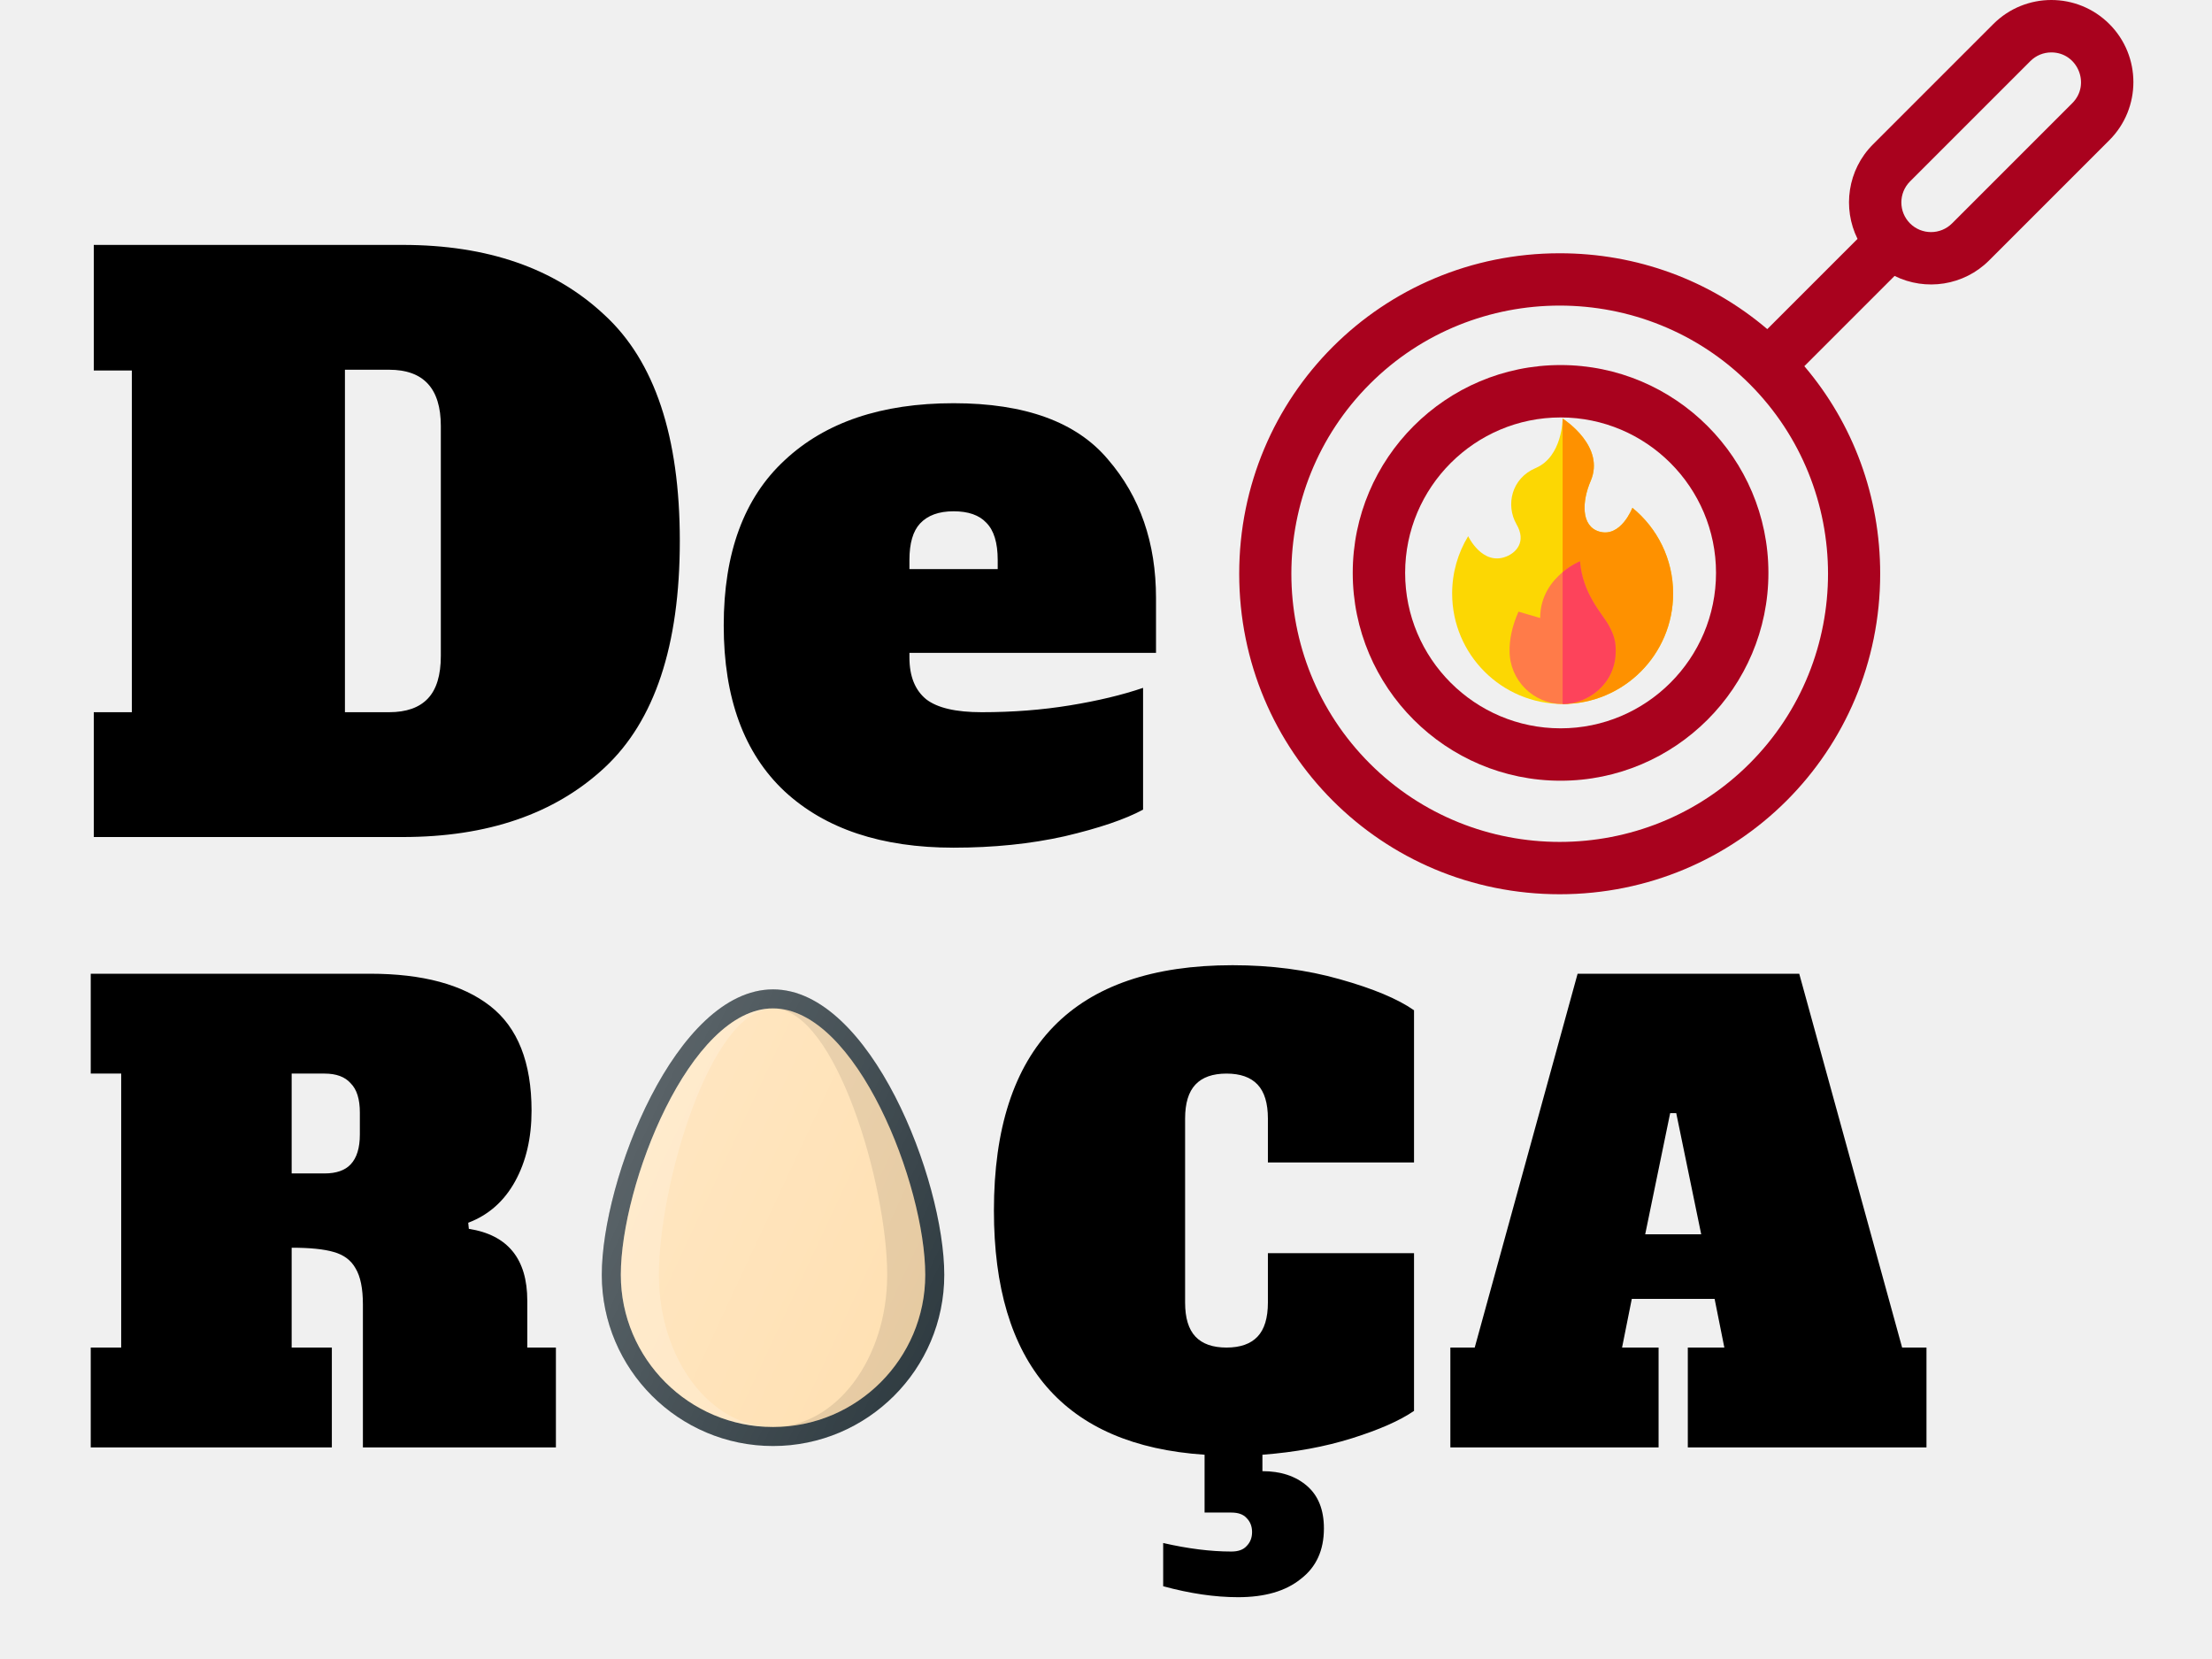
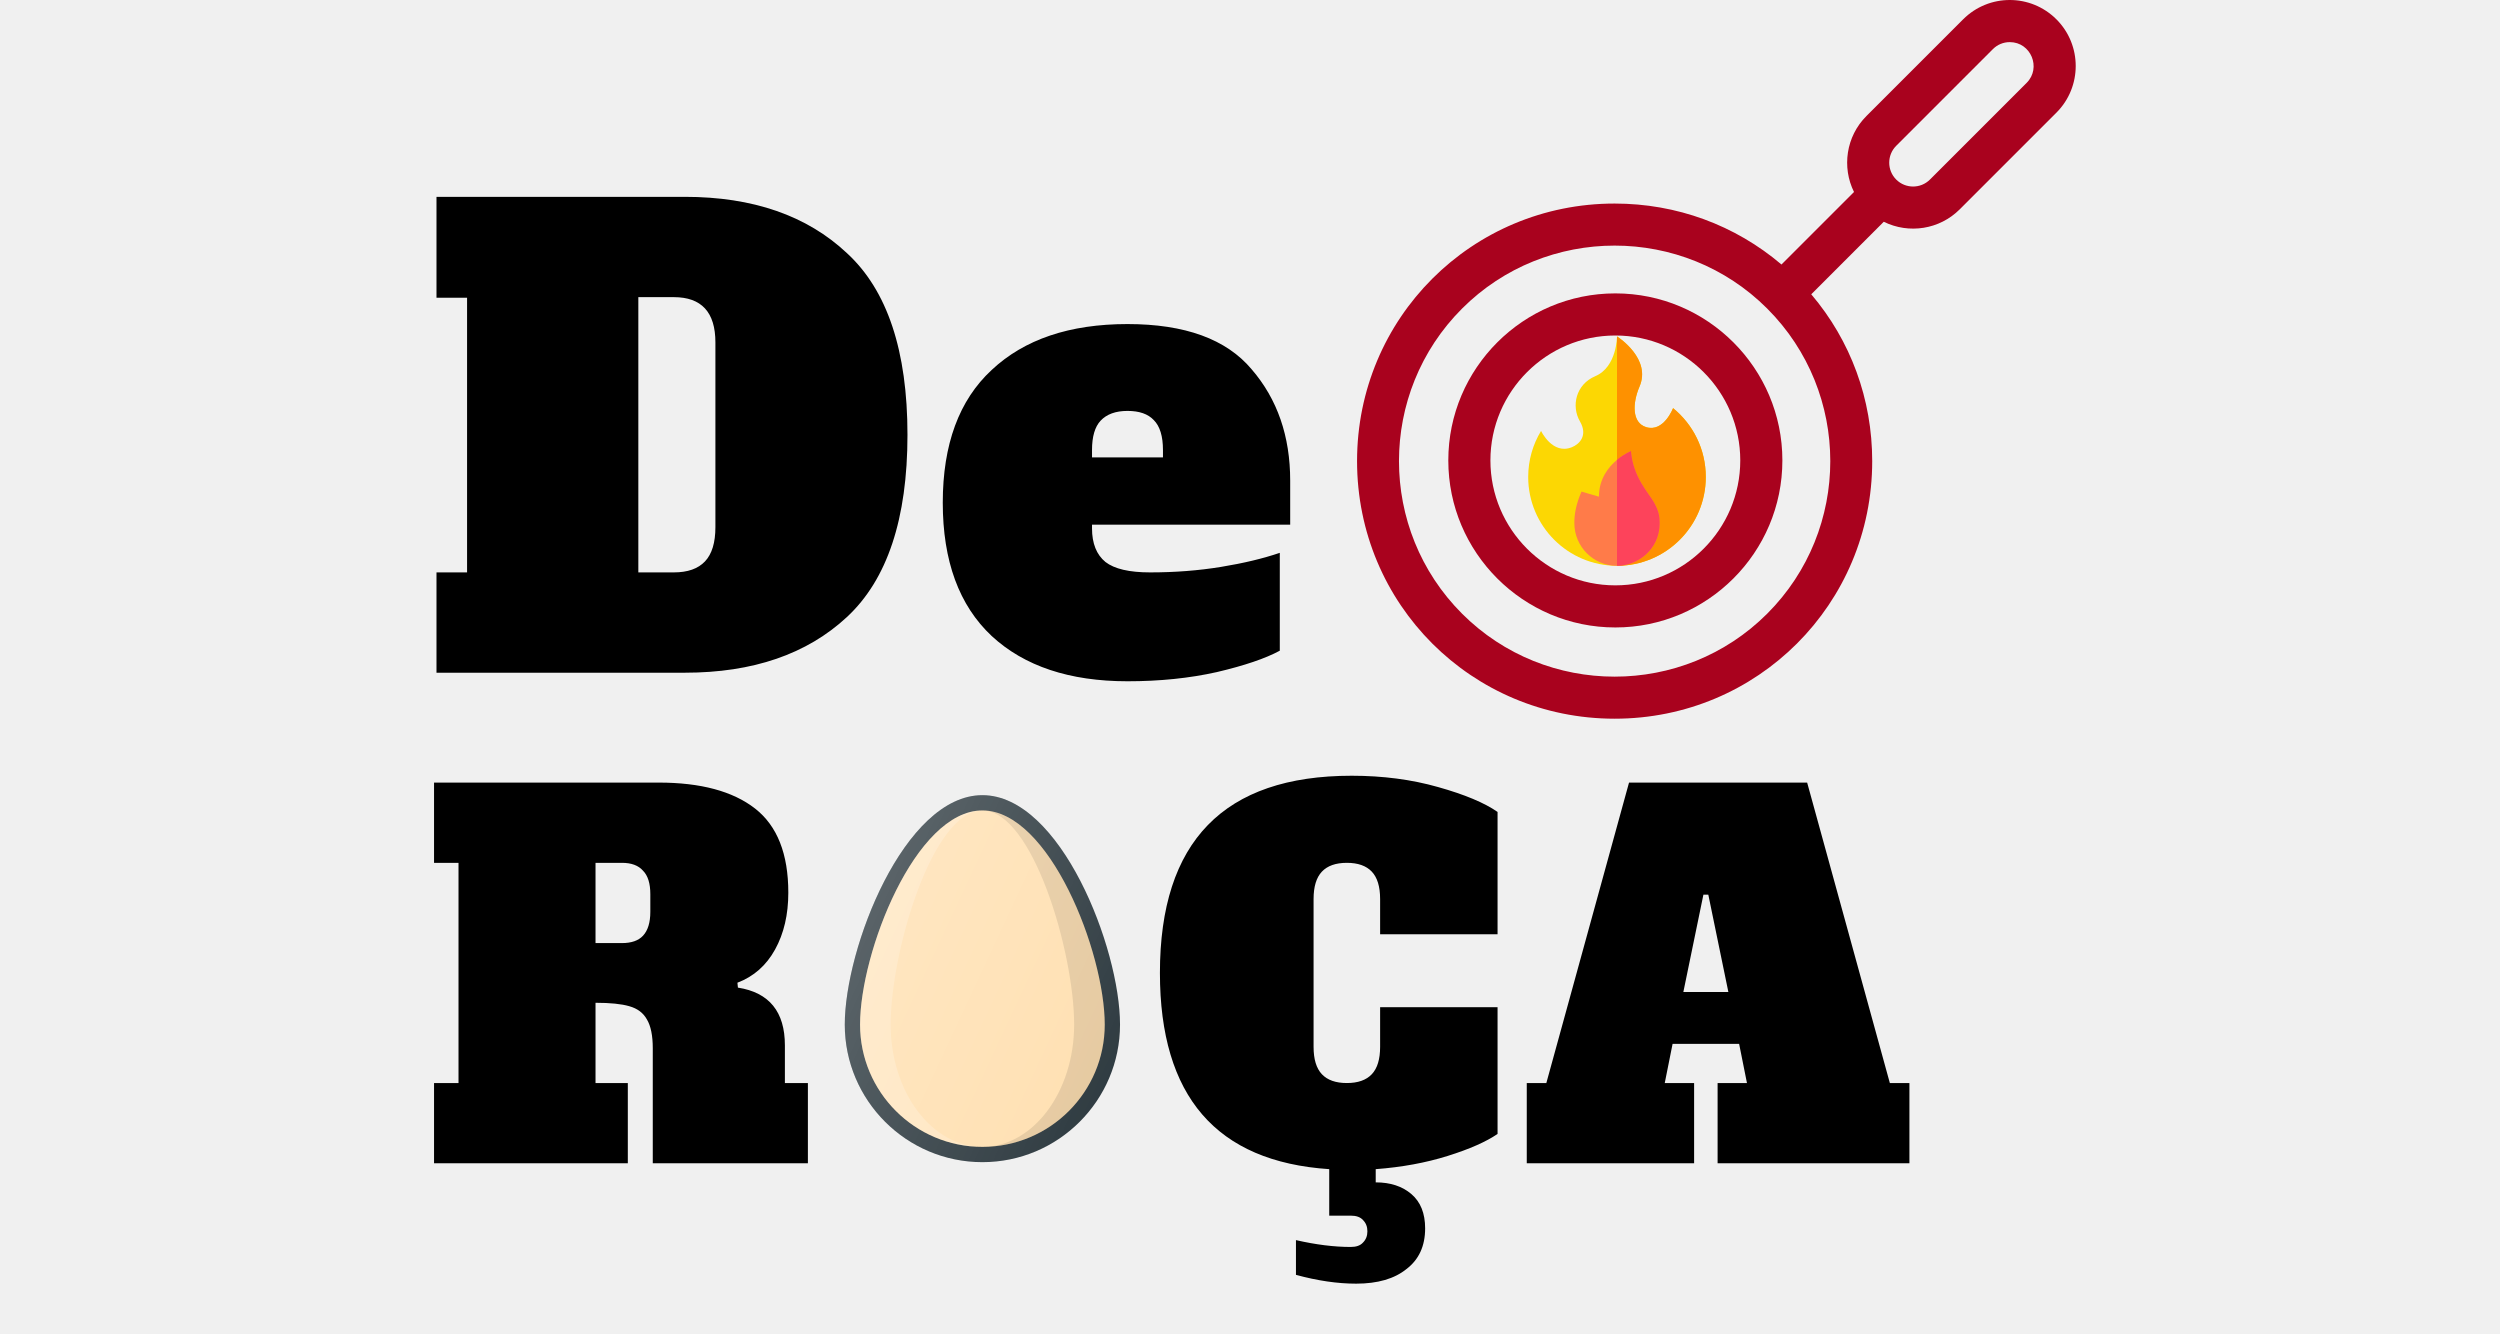
- <svg xmlns="http://www.w3.org/2000/svg" width="200" height="150" viewBox="0 0 360 290" fill="none">
+ <svg xmlns="http://www.w3.org/2000/svg" width="150px" height="80px" viewBox="0 0 360 290" fill="none">
  <path d="M3.061 124.497H9.713V64.763H3.061V42.812H57.074C71.886 42.812 83.637 46.892 92.329 55.052C101.109 63.123 105.5 76.293 105.5 94.564C105.5 112.834 101.109 126.049 92.329 134.208C83.637 142.279 71.886 146.315 57.074 146.315H3.061V124.497ZM54.68 124.497C57.695 124.497 59.957 123.699 61.464 122.102C62.972 120.506 63.726 118.022 63.726 114.652V74.475C63.726 67.912 60.711 64.63 54.68 64.63H46.963V124.497H54.68ZM153.354 148.177C140.76 148.177 130.915 144.896 123.82 138.333C116.725 131.681 113.177 122.013 113.177 109.331C113.177 96.648 116.725 87.025 123.82 80.462C130.915 73.81 140.76 70.484 153.354 70.484C165.86 70.484 174.862 73.766 180.361 80.329C185.948 86.803 188.742 94.874 188.742 104.541V114.12H145.638V114.918C145.638 118.2 146.614 120.639 148.565 122.235C150.516 123.743 153.753 124.497 158.277 124.497C163.687 124.497 168.831 124.098 173.709 123.299C178.587 122.501 182.844 121.481 186.48 120.24V141.526C183.376 143.211 178.809 144.763 172.778 146.182C166.835 147.512 160.361 148.177 153.354 148.177ZM161.07 99.486V97.889C161.07 94.874 160.405 92.701 159.075 91.371C157.833 90.04 155.926 89.375 153.354 89.375C150.782 89.375 148.831 90.085 147.501 91.504C146.259 92.834 145.638 94.963 145.638 97.889V99.486H161.07Z" fill="black" />
  <path d="M2.529 235.56H7.851V187.667H2.529V170.212H51.38C60.533 170.212 67.522 172.093 72.347 175.853C77.172 179.614 79.584 185.716 79.584 194.159C79.584 198.913 78.626 203.028 76.71 206.505C74.795 209.982 72.063 212.394 68.515 213.742L68.622 214.806C75.433 215.871 78.839 220.057 78.839 227.365V235.56H83.841V253.014H50.103V228.004C50.103 225.236 49.677 223.143 48.826 221.724C48.045 220.305 46.768 219.347 44.995 218.851C43.292 218.354 40.844 218.106 37.651 218.106V235.56H44.675V253.014H2.529V235.56ZM43.398 205.121C45.456 205.121 46.981 204.589 47.974 203.525C49.039 202.39 49.571 200.651 49.571 198.31V194.478C49.571 192.137 49.039 190.434 47.974 189.37C46.981 188.234 45.456 187.667 43.398 187.667H37.651V205.121H43.398ZM208.301 203.206V195.543C208.301 192.846 207.698 190.86 206.492 189.583C205.286 188.305 203.476 187.667 201.064 187.667C198.651 187.667 196.842 188.305 195.636 189.583C194.43 190.86 193.827 192.846 193.827 195.543V227.684C193.827 230.38 194.43 232.367 195.636 233.644C196.842 234.921 198.651 235.56 201.064 235.56C203.476 235.56 205.286 234.921 206.492 233.644C207.698 232.367 208.301 230.38 208.301 227.684V219.063H233.844V246.629C231.361 248.332 227.742 249.928 222.988 251.418C218.234 252.908 213.019 253.866 207.343 254.292V257.165C210.536 257.165 213.126 258.017 215.113 259.719C217.099 261.422 218.093 263.906 218.093 267.169C218.093 271.001 216.744 273.945 214.048 276.003C211.423 278.132 207.769 279.196 203.086 279.196C199.042 279.196 194.678 278.557 189.995 277.28V269.724C194.323 270.717 198.297 271.214 201.915 271.214C203.122 271.214 204.008 270.895 204.576 270.256C205.215 269.617 205.534 268.801 205.534 267.808C205.534 266.815 205.215 265.999 204.576 265.36C204.008 264.722 203.122 264.402 201.915 264.402H197.232V254.292C172.683 252.66 160.408 238.434 160.408 211.613C160.408 183.019 174.315 168.722 202.128 168.722C208.869 168.722 215.113 169.538 220.86 171.17C226.678 172.802 231.006 174.612 233.844 176.598V203.206H208.301ZM319.166 235.56H323.423V253.014H281.703V235.56H288.089L286.386 227.046H271.912L270.209 235.56H276.595V253.014H240.196V235.56H244.453L262.439 170.212H301.18L319.166 235.56ZM274.253 215.764H284.045L279.681 194.585H278.617L274.253 215.764Z" fill="black" />
  <g clip-path="url(#clip0)">
    <path d="M121.797 172.948C104.805 172.948 91.863 206.207 91.863 222.851C91.863 239.347 105.292 252.77 121.797 252.77C138.301 252.77 151.73 239.347 151.73 222.851C151.73 206.207 138.788 172.948 121.797 172.948Z" fill="#303C42" />
    <path d="M121.796 249.445C107.125 249.445 95.189 237.515 95.189 222.851C95.189 207.111 107.236 176.272 121.796 176.272C136.357 176.272 148.404 207.111 148.404 222.851C148.404 237.515 136.467 249.445 121.796 249.445Z" fill="#FFE0B2" />
    <path opacity="0.1" d="M121.797 176.272C132.717 176.272 141.752 207.111 141.752 222.851C141.752 237.515 132.8 249.445 121.797 249.445C136.468 249.445 148.404 237.515 148.404 222.851C148.404 207.111 136.357 176.272 121.797 176.272Z" fill="black" />
    <path opacity="0.2" d="M101.841 222.851C101.841 207.111 110.876 176.272 121.796 176.272C107.236 176.272 95.189 207.111 95.189 222.851C95.189 237.515 107.125 249.445 121.796 249.445C110.793 249.445 101.841 237.515 101.841 222.851Z" fill="white" />
    <path d="M121.797 172.948C104.805 172.948 91.863 206.207 91.863 222.851C91.863 239.347 105.292 252.77 121.797 252.77C138.301 252.77 151.73 239.347 151.73 222.851C151.73 206.207 138.788 172.948 121.797 172.948Z" fill="url(#paint0_linear)" />
  </g>
  <g clip-path="url(#clip1)">
    <path d="M259.462 63.812C239.429 63.812 223.131 80.109 223.131 100.142C223.131 120.175 239.429 136.473 259.462 136.473C279.495 136.473 295.793 120.175 295.793 100.142C295.793 80.109 279.495 63.812 259.462 63.812ZM259.462 127.314C244.479 127.314 232.29 115.125 232.29 100.142C232.29 85.16 244.479 72.971 259.462 72.971C274.445 72.971 286.634 85.16 286.634 100.142C286.634 115.125 274.445 127.314 259.462 127.314Z" fill="#A9021E" />
    <path d="M355.397 4.206C349.789 -1.401 340.712 -1.403 335.104 4.206L314.074 25.236C309.611 29.698 308.712 36.392 311.369 41.758L295.595 57.531C285.502 48.951 272.783 44.272 259.308 44.272C228.232 44.272 203.285 69.209 203.285 100.295C203.285 131.37 228.222 156.318 259.308 156.318C290.383 156.318 315.331 131.381 315.331 100.295C315.331 86.82 310.652 74.101 302.072 64.008L317.845 48.234C323.289 50.929 329.959 49.937 334.367 45.529L355.397 24.499C360.991 18.904 360.991 9.801 355.397 4.206ZM292.49 133.477C274.231 151.736 244.382 151.734 226.125 133.477C207.828 115.181 207.828 85.409 226.125 67.112C244.384 48.853 274.233 48.855 292.49 67.112C310.787 85.409 310.787 115.18 292.49 133.477ZM348.92 18.022L327.89 39.052C325.867 41.076 322.574 41.076 320.55 39.052C318.526 37.029 318.526 33.736 320.55 31.712L341.58 10.682C342.56 9.702 343.863 9.162 345.25 9.162C349.863 9.162 352.167 14.775 348.92 18.022Z" fill="#A9021E" />
    <g clip-path="url(#clip2)">
      <path d="M279.136 103.745C279.136 114.411 270.489 123.059 259.822 123.059C249.155 123.059 240.508 114.411 240.508 103.745C240.508 100.076 241.53 96.645 243.308 93.725C243.308 93.725 245.767 98.973 249.992 97.277C251.654 96.61 253.545 94.738 251.762 91.65C249.838 88.321 250.859 83.618 255.098 81.819C259.822 79.814 259.822 73.17 259.822 73.17C260.297 73.475 267.285 78.107 264.721 84.073C263.189 87.637 263.006 91.956 266.191 92.911C270.003 94.055 272.015 88.766 272.015 88.766C276.36 92.307 279.136 97.701 279.136 103.745Z" fill="#FCD703" />
      <path d="M279.136 103.745C279.136 114.411 270.489 123.059 259.822 123.059V73.17C260.298 73.475 267.285 78.107 264.721 84.073C263.19 87.637 263.006 91.956 266.192 92.911C270.003 94.055 272.016 88.766 272.016 88.766C276.36 92.307 279.136 97.701 279.136 103.745Z" fill="#FE9100" />
      <path d="M269.098 113.785C269.098 119.623 264.176 123.059 259.822 123.059C254.701 123.059 250.549 118.907 250.547 113.787C250.547 113.785 250.547 113.785 250.547 113.783C250.523 111.852 250.94 109.569 252.103 106.92L255.894 108.029C255.894 104.174 257.946 101.581 259.822 100.017C261.398 98.703 262.852 98.115 262.852 98.115C263.328 103.848 266.691 107.182 267.867 109.292C268.886 111.12 269.098 112.253 269.098 113.785Z" fill="#FF7B49" />
      <path d="M269.098 113.785C269.098 119.623 264.177 123.059 259.822 123.059V100.017C261.399 98.703 262.852 98.115 262.852 98.115C263.328 103.848 266.691 107.182 267.868 109.292C268.886 111.12 269.098 112.253 269.098 113.785Z" fill="#FD435B" />
    </g>
  </g>
  <defs>
    <linearGradient id="paint0_linear" x1="95.774" y1="201.568" x2="152.427" y2="227.985" gradientUnits="userSpaceOnUse">
      <stop stop-color="white" stop-opacity="0.2" />
      <stop offset="1" stop-color="white" stop-opacity="0" />
    </linearGradient>
    <clipPath id="clip0">
      <rect width="79.822" height="79.822" fill="white" transform="translate(81.8855 172.948)" />
    </clipPath>
    <clipPath id="clip1">
      <rect width="156.318" height="156.318" fill="white" transform="translate(203.281)" />
    </clipPath>
    <clipPath id="clip2">
      <rect width="49.889" height="49.889" fill="white" transform="translate(234.878 73.1702)" />
    </clipPath>
  </defs>
</svg>
